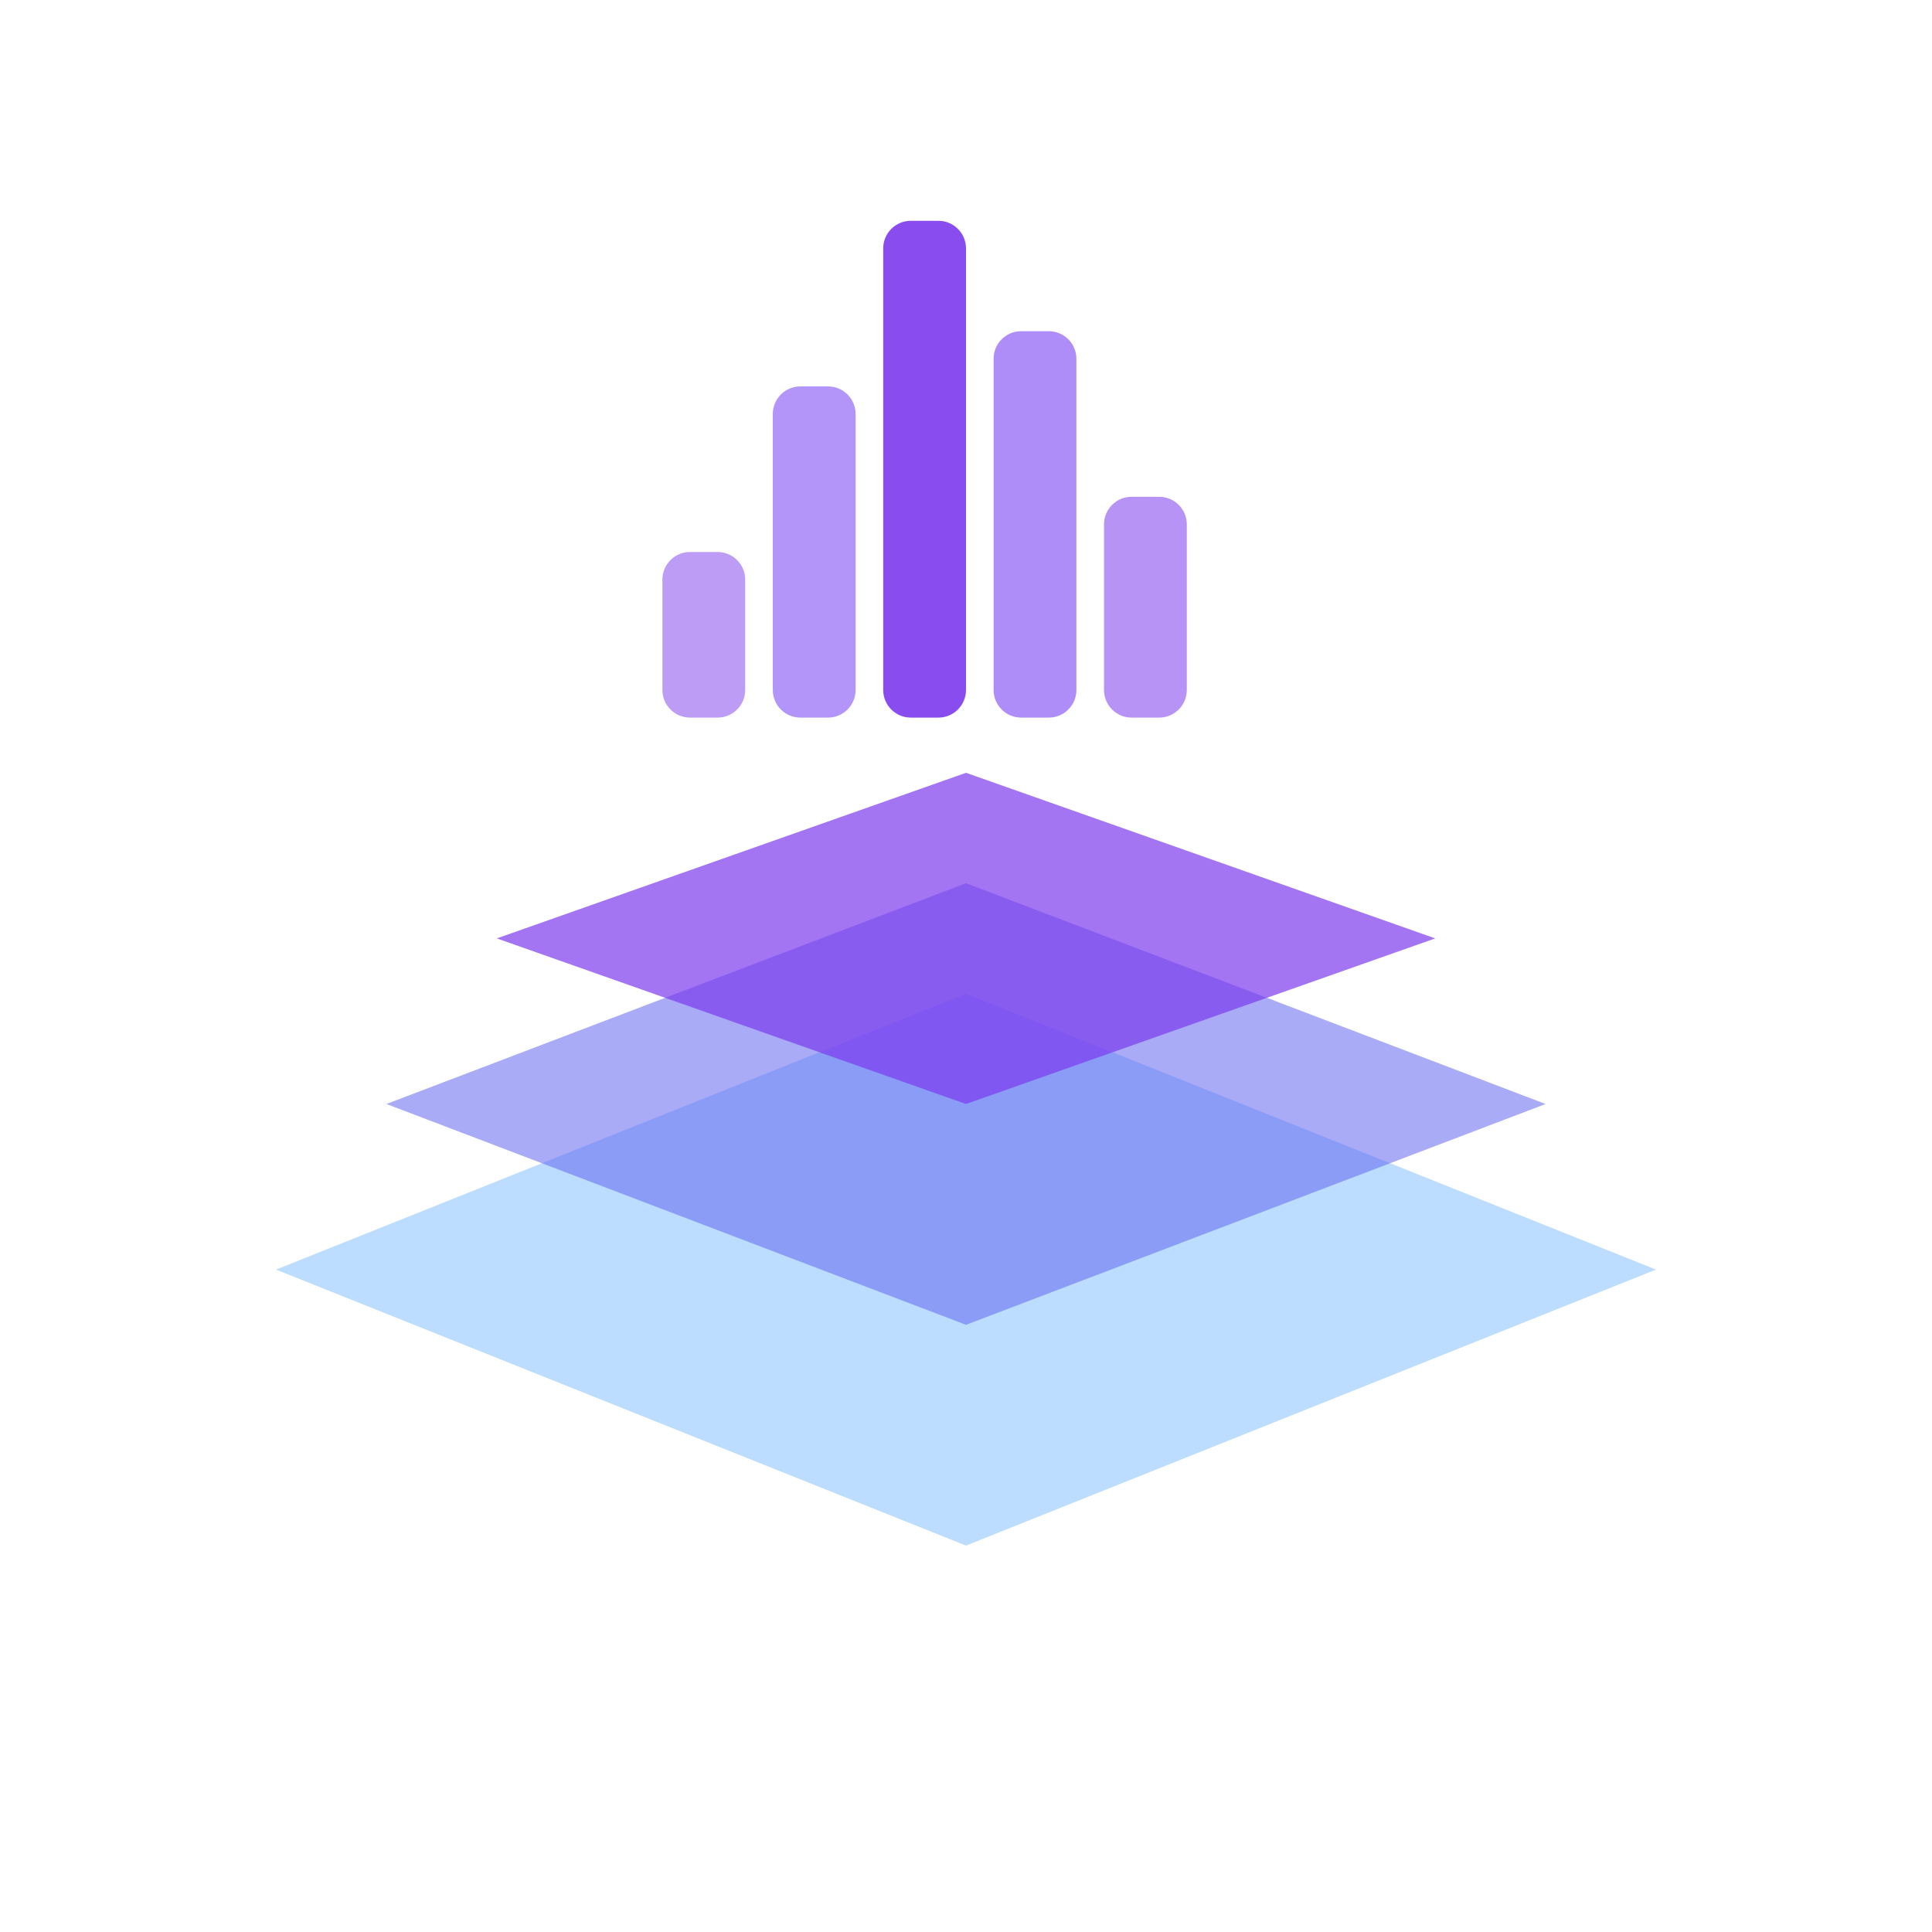
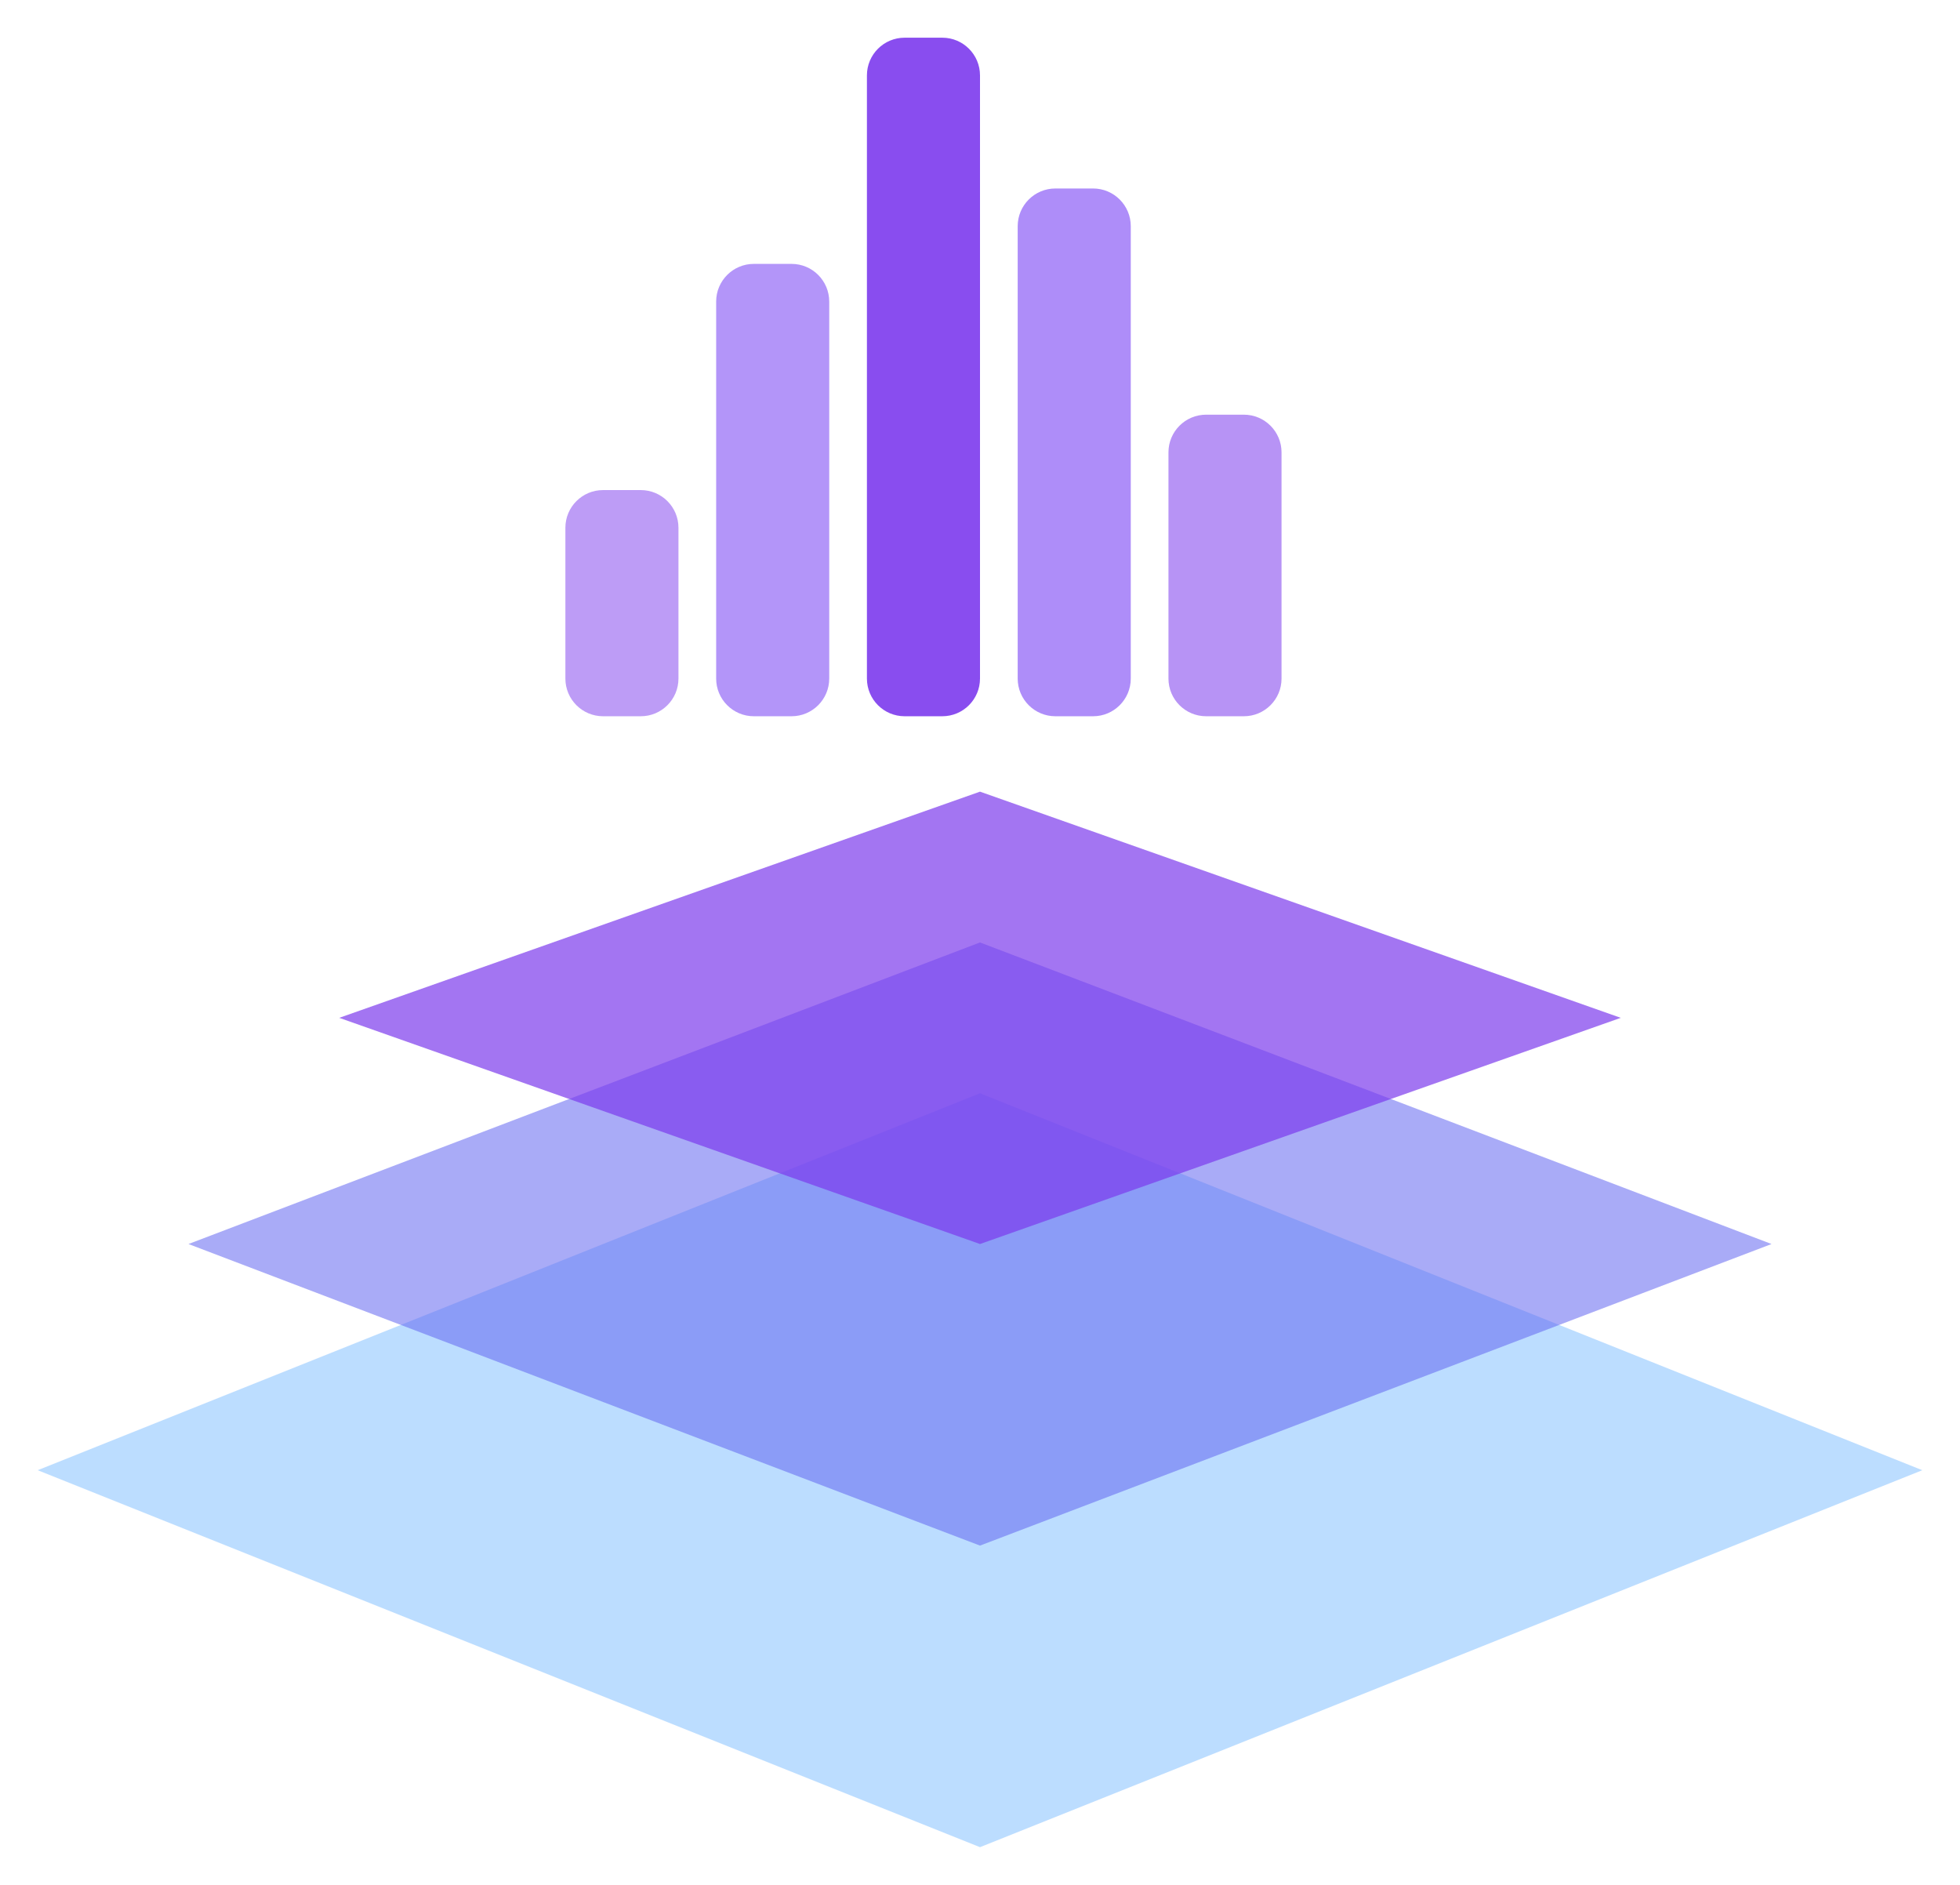
- <svg xmlns="http://www.w3.org/2000/svg" width="32" height="32" viewBox="0 0 70 70" fill="none">
+ <svg xmlns="http://www.w3.org/2000/svg" width="52" height="50" viewBox="9 7 52 50" fill="none">
  <polygon points="35,56 10,46 35,36 60,46" fill="#409eff" opacity="0.35" />
  <polygon points="35,48 14,40 35,32 56,40" fill="#6366f1" opacity="0.55" />
  <polygon points="35,40 18,34 35,28 52,34" fill="#7c3aed" opacity="0.7" />
  <rect x="24" y="20" width="3" height="6" rx="1" fill="#7c3aed" opacity="0.5" />
  <rect x="28" y="14" width="3" height="12" rx="1" fill="#8b5cf6" opacity="0.65" />
  <rect x="32" y="8" width="3" height="18" rx="1" fill="#7c3aed" opacity="0.9" />
  <rect x="36" y="12" width="3" height="14" rx="1" fill="#8b5cf6" opacity="0.7" />
  <rect x="40" y="18" width="3" height="8" rx="1" fill="#7c3aed" opacity="0.55" />
</svg>
